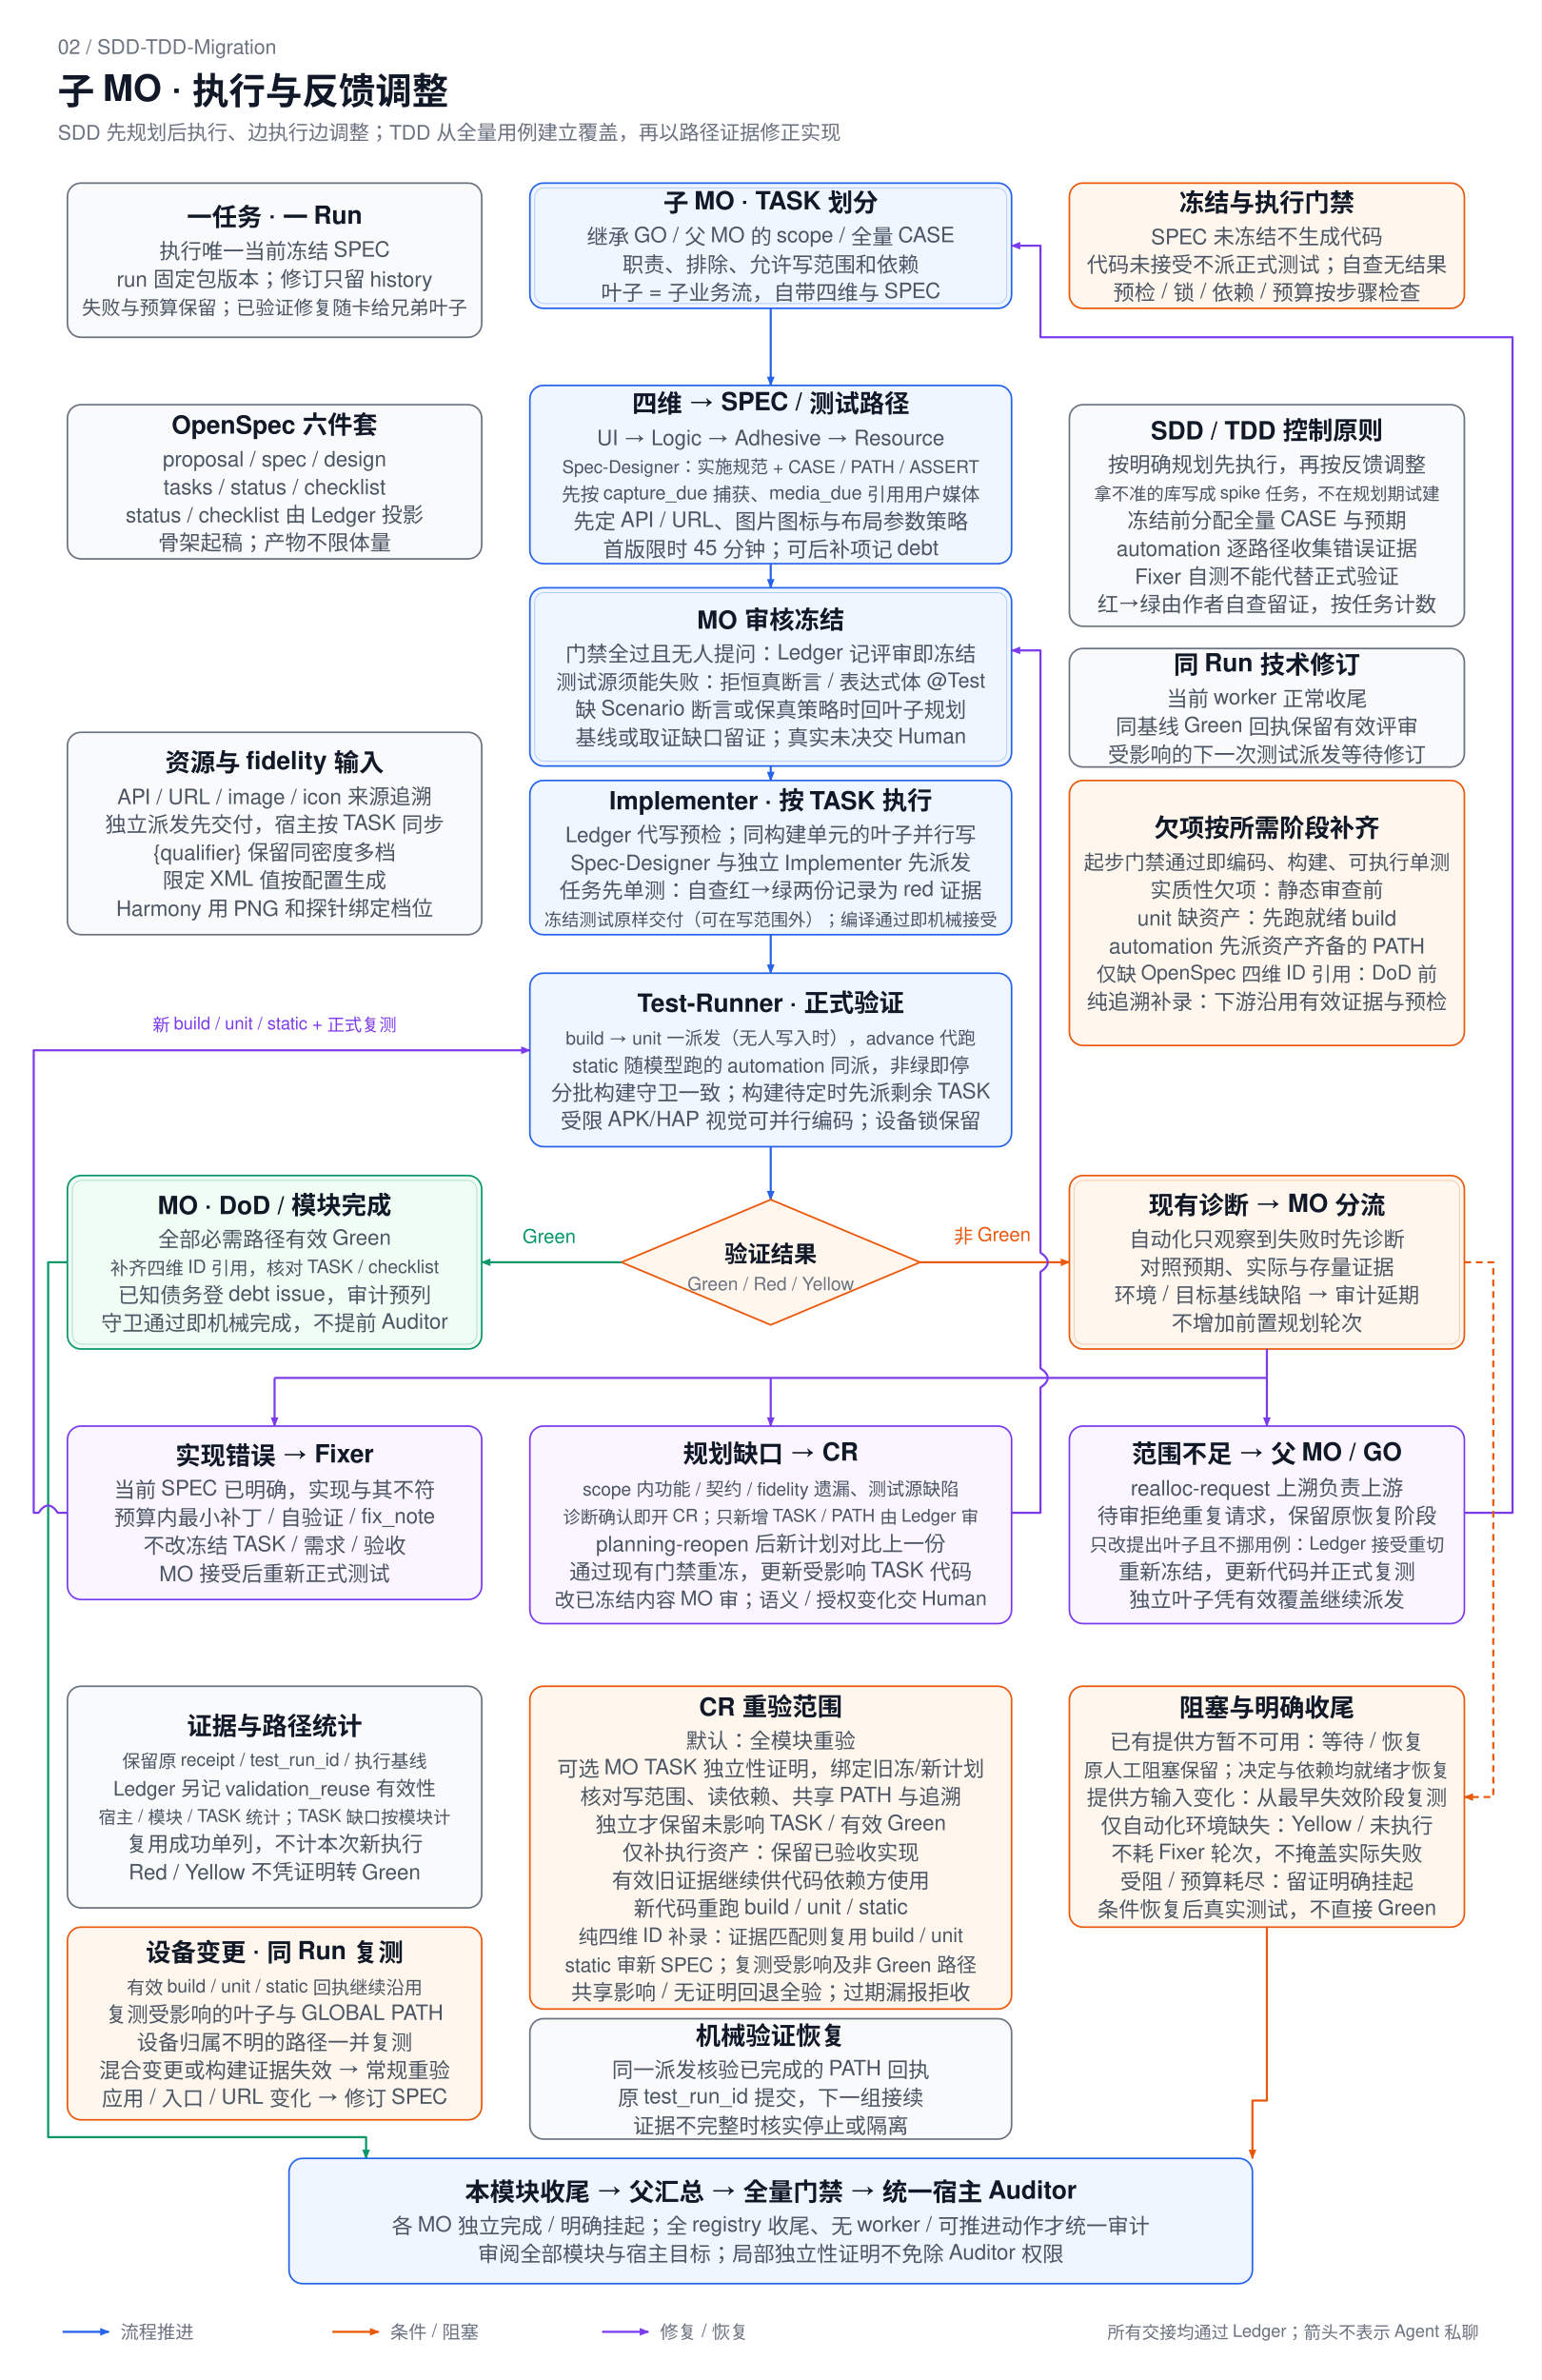
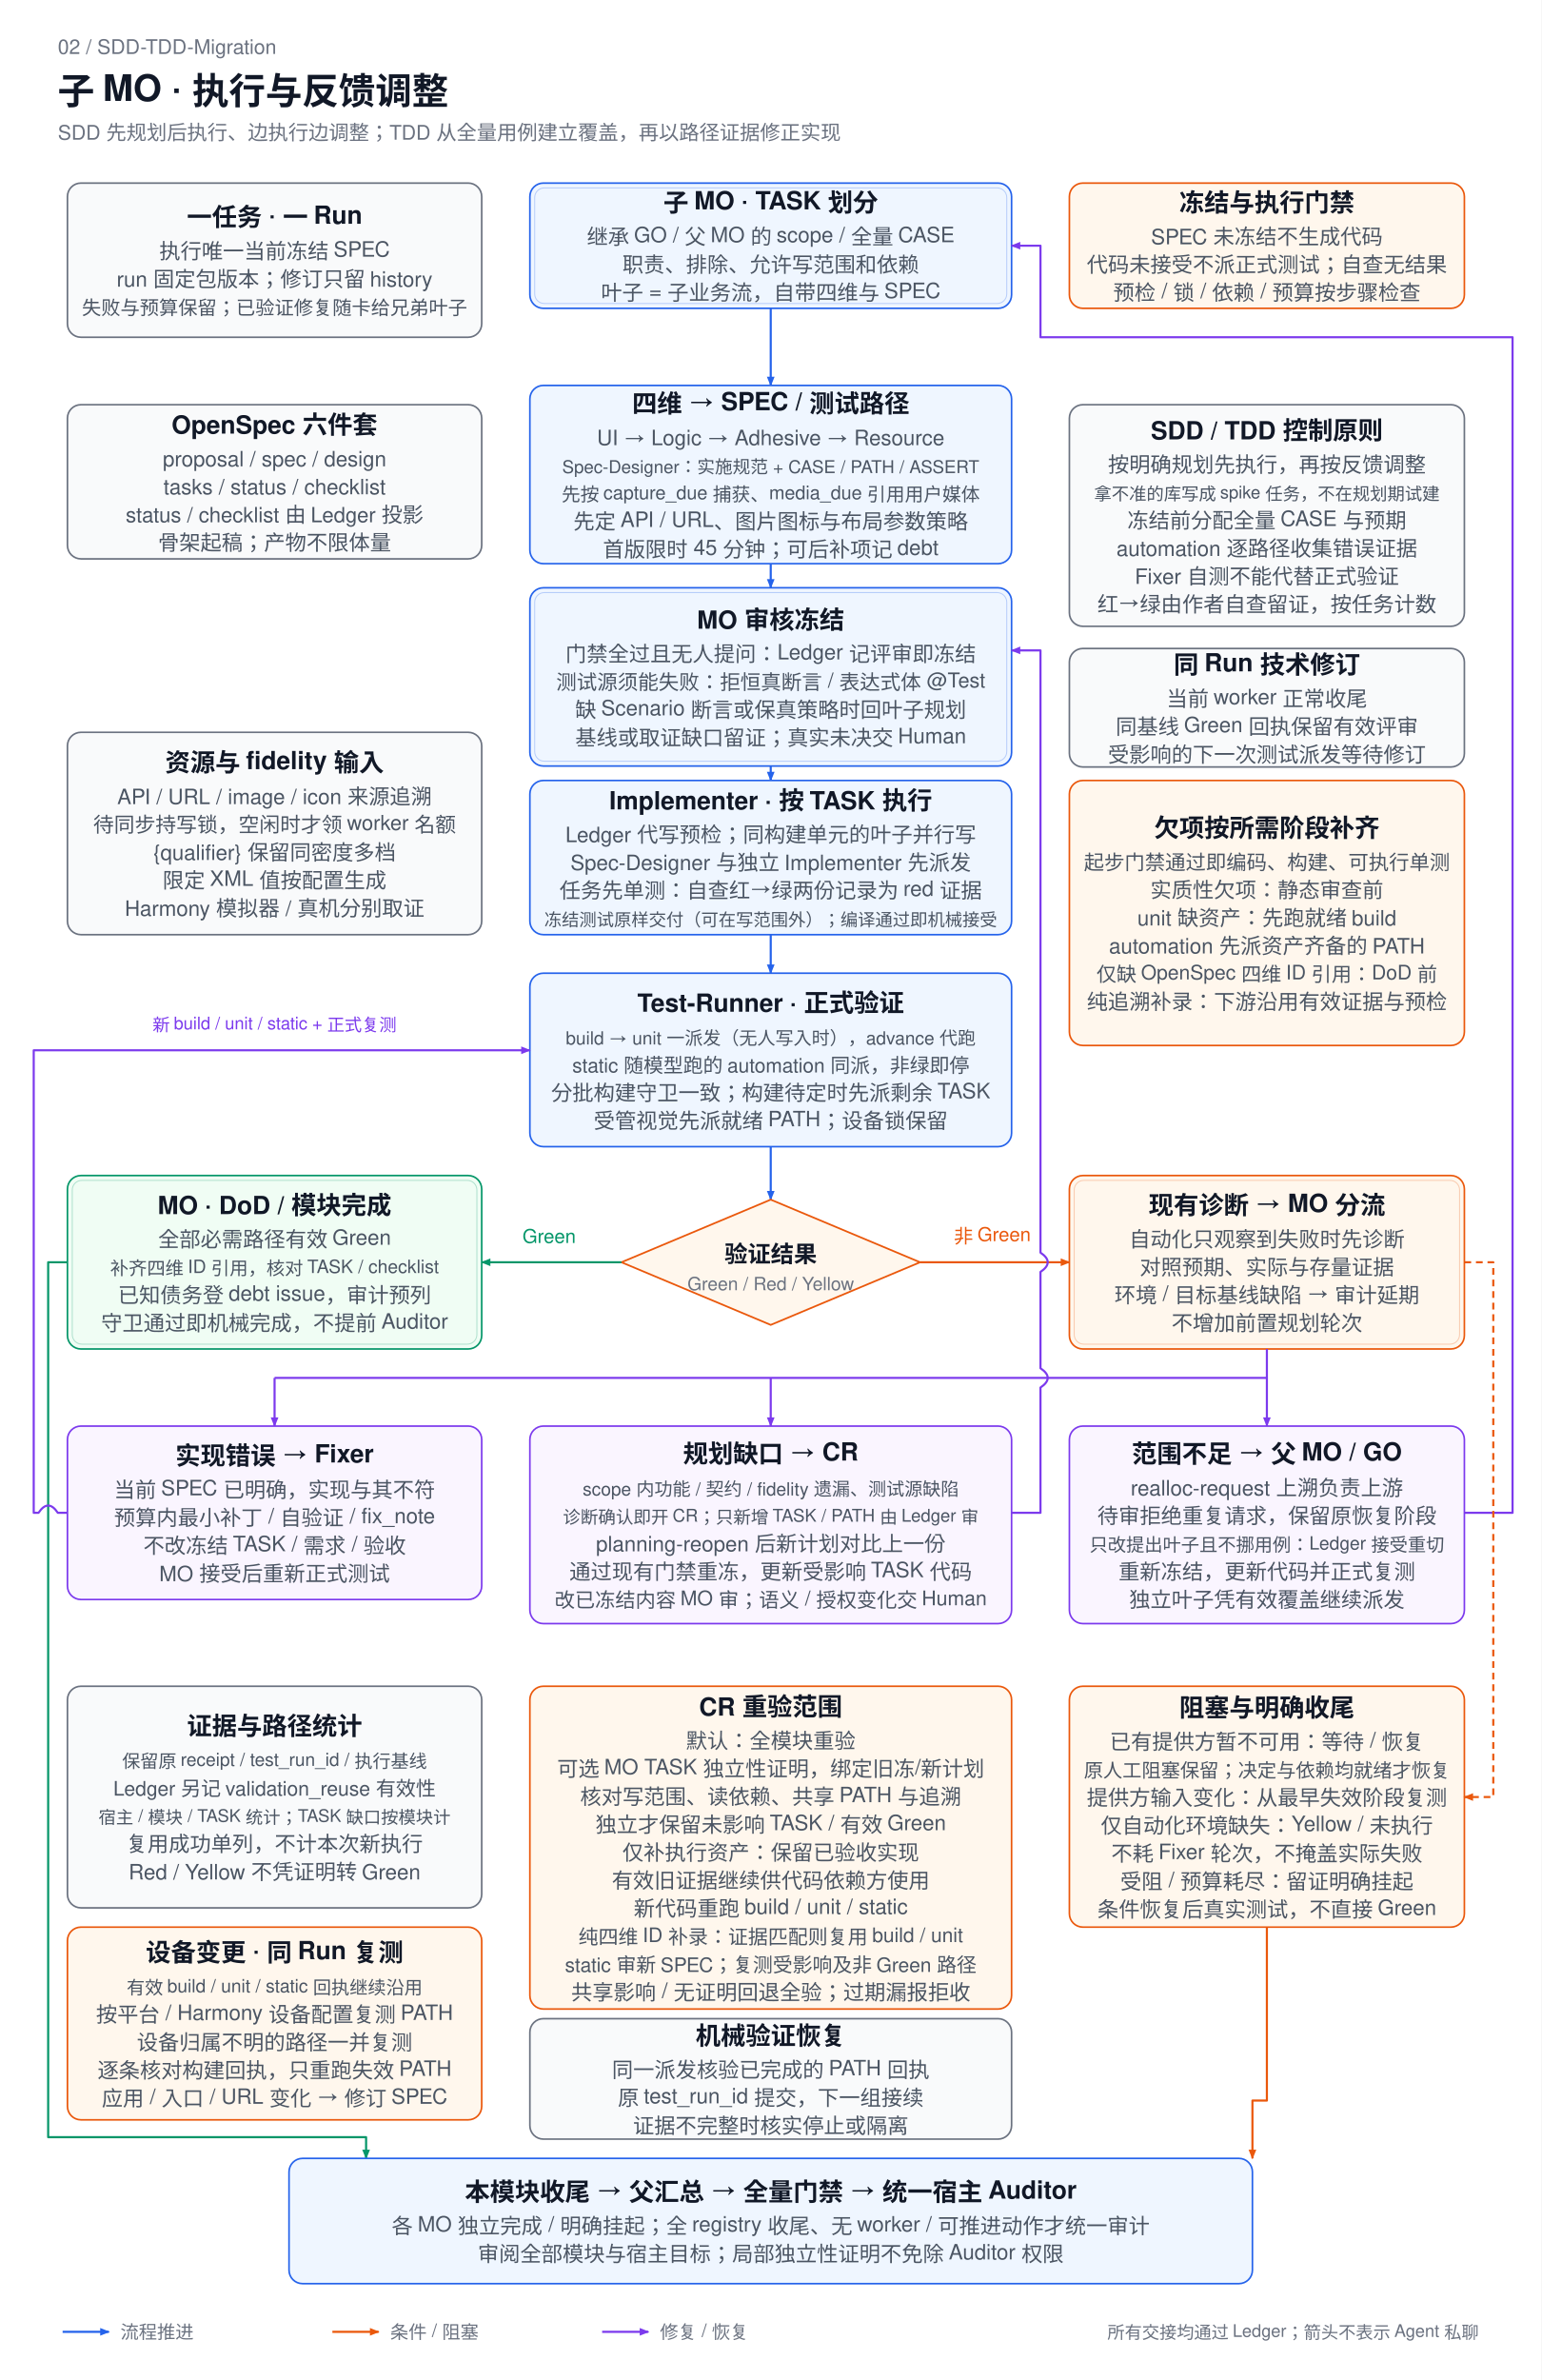
<svg xmlns="http://www.w3.org/2000/svg" width="1600" height="2470" viewBox="0 0 1600 2470" role="img" aria-labelledby="title desc">
  <style>text {font-family: "Helvetica Neue", Helvetica, Arial, "PingFang SC", "Microsoft YaHei", sans-serif;}</style>
  <defs>
    <marker id="arrow-blue" markerWidth="10" markerHeight="8" refX="9" refY="4" orient="auto" markerUnits="userSpaceOnUse">
      <path d="M0,0 L10,4 L0,8 Z" fill="#2563eb" />
    </marker>
    <marker id="arrow-orange" markerWidth="10" markerHeight="8" refX="9" refY="4" orient="auto" markerUnits="userSpaceOnUse">
      <path d="M0,0 L10,4 L0,8 Z" fill="#ea580c" />
    </marker>
    <marker id="arrow-green" markerWidth="10" markerHeight="8" refX="9" refY="4" orient="auto" markerUnits="userSpaceOnUse">
      <path d="M0,0 L10,4 L0,8 Z" fill="#059669" />
    </marker>
    <marker id="arrow-purple" markerWidth="10" markerHeight="8" refX="9" refY="4" orient="auto" markerUnits="userSpaceOnUse">
      <path d="M0,0 L10,4 L0,8 Z" fill="#7c3aed" />
    </marker>
    <marker id="arrow-gray" markerWidth="10" markerHeight="8" refX="9" refY="4" orient="auto" markerUnits="userSpaceOnUse">
      <path d="M0,0 L10,4 L0,8 Z" fill="#6b7280" />
    </marker>
  </defs>
  <rect width="1600" height="2470" fill="white" />
  <text x="60" y="56" font-size="21.00" fill="#6b7280" text-anchor="start" font-weight="400">02  /  SDD-TDD-Migration</text>
  <text x="60" y="108" font-size="38.00" fill="#111827" text-anchor="start" font-weight="700">子 MO · 执行与反馈调整</text>
  <text x="60" y="145" font-size="21.00" fill="#6b7280" text-anchor="start" font-weight="400">SDD 先规划后执行、边执行边调整；TDD 从全量用例建立覆盖，再以路径证据修正实现</text>
  <rect x="550" y="190" width="500" height="130" rx="14" fill="#eff6ff" stroke="#2563eb" stroke-width="1.7" />
  <rect x="555" y="195" width="490" height="120" rx="10" fill="none" stroke="#2563eb" stroke-opacity="0.28" />
  <text x="800.0" y="219.5" font-size="26.00" fill="#111827" text-anchor="middle" font-weight="650">子 MO · TASK 划分</text>
  <text x="800.0" y="253.5" font-size="22.00" fill="#4b5563" text-anchor="middle" font-weight="400">继承 GO / 父 MO 的 scope / 全量 CASE</text>
  <text x="800.0" y="282.5" font-size="22.00" fill="#4b5563" text-anchor="middle" font-weight="400">职责、排除、允许写范围和依赖</text>
  <text x="800.0" y="311.5" font-size="22.00" fill="#4b5563" text-anchor="middle" font-weight="400">叶子 = 子业务流，自带四维与 SPEC</text>
  <path d="M800,320 L800,400" fill="none" stroke="#2563eb" stroke-width="2.2" stroke-linejoin="round" marker-end="url(#arrow-blue)" />
  <rect x="550" y="400" width="500" height="185" rx="14" fill="#eff6ff" stroke="#2563eb" stroke-width="1.7" />
  <text x="800.0" y="428.0" font-size="26.00" fill="#111827" text-anchor="middle" font-weight="650">四维 → SPEC / 测试路径</text>
  <text x="800.0" y="462.0" font-size="22.00" fill="#4b5563" text-anchor="middle" font-weight="400">UI → Logic → Adhesive → Resource</text>
  <text x="800.0" y="491.0" font-size="18.42" fill="#4b5563" text-anchor="middle" font-weight="400">Spec-Designer：实施规范 + CASE / PATH / ASSERT</text>
  <text x="800.0" y="520.0" font-size="19.49" fill="#4b5563" text-anchor="middle" font-weight="400">先按 capture_due 捕获、media_due 引用用户媒体</text>
  <text x="800.0" y="549.0" font-size="22.00" fill="#4b5563" text-anchor="middle" font-weight="400">先定 API / URL、图片图标与布局参数策略</text>
  <text x="800.0" y="578.0" font-size="22.00" fill="#4b5563" text-anchor="middle" font-weight="400">首版限时 45 分钟；可后补项记 debt</text>
  <path d="M800,585 L800,610" fill="none" stroke="#2563eb" stroke-width="2.2" stroke-linejoin="round" marker-end="url(#arrow-blue)" />
  <rect x="550" y="610" width="500" height="185" rx="14" fill="#eff6ff" stroke="#2563eb" stroke-width="1.7" />
  <rect x="555" y="615" width="490" height="175" rx="10" fill="none" stroke="#2563eb" stroke-opacity="0.28" />
  <text x="800.0" y="652.5" font-size="26.00" fill="#111827" text-anchor="middle" font-weight="650">MO 审核冻结</text>
  <text x="800.0" y="686.5" font-size="22.00" fill="#4b5563" text-anchor="middle" font-weight="400">门禁全过且无人提问：Ledger 记评审即冻结</text>
  <text x="800.0" y="715.5" font-size="21.24" fill="#4b5563" text-anchor="middle" font-weight="400">测试源须能失败：拒恒真断言 / 表达式体 @Test</text>
  <text x="800.0" y="744.5" font-size="22.00" fill="#4b5563" text-anchor="middle" font-weight="400">缺 Scenario 断言或保真策略时回叶子规划</text>
  <text x="800.0" y="773.5" font-size="22.00" fill="#4b5563" text-anchor="middle" font-weight="400">基线或取证缺口留证；真实未决交 Human</text>
  <path d="M800,795 L800,810" fill="none" stroke="#2563eb" stroke-width="2.2" stroke-linejoin="round" marker-end="url(#arrow-blue)" />
  <rect x="550" y="810" width="500" height="160" rx="14" fill="#eff6ff" stroke="#2563eb" stroke-width="1.7" />
  <text x="800.0" y="840.0" font-size="26.00" fill="#111827" text-anchor="middle" font-weight="650">Implementer · 按 TASK 执行</text>
  <text x="800.0" y="874.0" font-size="22.00" fill="#4b5563" text-anchor="middle" font-weight="400">Ledger 代写预检；同构建单元的叶子并行写</text>
  <text x="800.0" y="903.0" font-size="21.97" fill="#4b5563" text-anchor="middle" font-weight="400">Spec-Designer 与独立 Implementer 先派发</text>
  <text x="800.0" y="932.0" font-size="22.00" fill="#4b5563" text-anchor="middle" font-weight="400">任务先单测：自查红→绿两份记录为 red 证据</text>
  <text x="800.0" y="961.0" font-size="18.08" fill="#4b5563" text-anchor="middle" font-weight="400">冻结测试原样交付（可在写范围外）；编译通过即机械接受</text>
  <path d="M800,970 L800,1010" fill="none" stroke="#2563eb" stroke-width="2.2" stroke-linejoin="round" marker-end="url(#arrow-blue)" />
  <rect x="550" y="1010" width="500" height="180" rx="14" fill="#eff6ff" stroke="#2563eb" stroke-width="1.7" />
  <text x="800.0" y="1050.0" font-size="26.00" fill="#111827" text-anchor="middle" font-weight="650">Test-Runner · 正式验证</text>
  <text x="800.0" y="1084.0" font-size="18.82" fill="#4b5563" text-anchor="middle" font-weight="400">build → unit 一派发（无人写入时），advance 代跑</text>
  <text x="800.0" y="1113.0" font-size="20.59" fill="#4b5563" text-anchor="middle" font-weight="400">static 随模型跑的 automation 同派，非绿即停</text>
  <text x="800.0" y="1142.0" font-size="22.00" fill="#4b5563" text-anchor="middle" font-weight="400">分批构建守卫一致；构建待定时先派剩余 TASK</text>
-   <text x="800.0" y="1171.0" font-size="22.00" fill="#4b5563" text-anchor="middle" font-weight="400">受限 APK/HAP 视觉可并行编码；设备锁保留</text>
+   <text x="800.0" y="1171.0" font-size="22.00" fill="#4b5563" text-anchor="middle" font-weight="400">受管视觉先派就绪 PATH；设备锁保留</text>
  <path d="M800,1190 L800,1245" fill="none" stroke="#2563eb" stroke-width="2.2" stroke-linejoin="round" marker-end="url(#arrow-blue)" />
  <path d="M800,1245.0 L955.0,1310 L800,1375.0 L645.0,1310 Z" fill="#fff7ed" stroke="#ea580c" stroke-width="1.8" />
  <text x="800" y="1310" font-size="24.00" fill="#111827" text-anchor="middle" font-weight="650">验证结果</text>
  <text x="800" y="1339" font-size="19.00" fill="#6b7280" text-anchor="middle" font-weight="400">Green / Red / Yellow</text>
  <path d="M645,1310 L500,1310" fill="none" stroke="#059669" stroke-width="2.2" stroke-linejoin="round" marker-end="url(#arrow-green)" />
  <rect x="532.5" y="1270" width="75.0" height="29" rx="4" fill="white" opacity="0.97" />
  <text x="570" y="1290" font-size="20.00" fill="#059669" text-anchor="middle" font-weight="400">Green</text>
  <rect x="70" y="1220" width="430" height="180" rx="14" fill="#f0fdf4" stroke="#059669" stroke-width="1.7" />
  <rect x="75" y="1225" width="420" height="170" rx="10" fill="none" stroke="#059669" stroke-opacity="0.28" />
  <text x="285.0" y="1260.0" font-size="26.00" fill="#111827" text-anchor="middle" font-weight="650">MO · DoD / 模块完成</text>
  <text x="285.0" y="1294.0" font-size="22.00" fill="#4b5563" text-anchor="middle" font-weight="400">全部必需路径有效 Green</text>
  <text x="285.0" y="1323.0" font-size="19.07" fill="#4b5563" text-anchor="middle" font-weight="400">补齐四维 ID 引用，核对 TASK / checklist</text>
  <text x="285.0" y="1352.0" font-size="22.00" fill="#4b5563" text-anchor="middle" font-weight="400">已知债务登 debt issue，审计预列</text>
  <text x="285.0" y="1381.0" font-size="22.00" fill="#4b5563" text-anchor="middle" font-weight="400">守卫通过即机械完成，不提前 Auditor</text>
  <path d="M70,1310 L50,1310 L50,2218 L380,2218 L380,2240" fill="none" stroke="#059669" stroke-width="2.2" stroke-linejoin="round" marker-end="url(#arrow-green)" />
  <path d="M955,1310 L1110,1310" fill="none" stroke="#ea580c" stroke-width="2.2" stroke-linejoin="round" marker-end="url(#arrow-orange)" />
  <rect x="976.8" y="1270" width="106.4" height="29" rx="4" fill="white" opacity="0.97" />
  <text x="1030" y="1290" font-size="20.00" fill="#ea580c" text-anchor="middle" font-weight="400">非 Green</text>
  <rect x="1110" y="1220" width="410" height="180" rx="14" fill="#fff7ed" stroke="#ea580c" stroke-width="1.7" />
  <rect x="1115" y="1225" width="400" height="170" rx="10" fill="none" stroke="#ea580c" stroke-opacity="0.28" />
  <text x="1315.0" y="1260.0" font-size="26.00" fill="#111827" text-anchor="middle" font-weight="650">现有诊断 → MO 分流</text>
  <text x="1315.0" y="1294.0" font-size="22.00" fill="#4b5563" text-anchor="middle" font-weight="400">自动化只观察到失败时先诊断</text>
  <text x="1315.0" y="1323.0" font-size="22.00" fill="#4b5563" text-anchor="middle" font-weight="400">对照预期、实际与存量证据</text>
  <text x="1315.0" y="1352.0" font-size="22.00" fill="#4b5563" text-anchor="middle" font-weight="400">环境 / 目标基线缺陷 → 审计延期</text>
  <text x="1315.0" y="1381.0" font-size="22.00" fill="#4b5563" text-anchor="middle" font-weight="400">不增加前置规划轮次</text>
  <path d="M1315,1400 L1315,1430 L285,1430" fill="none" stroke="#7c3aed" stroke-width="2.2" stroke-linejoin="round" />
  <path d="M285,1430 L285,1480" fill="none" stroke="#7c3aed" stroke-width="2.2" stroke-linejoin="round" marker-end="url(#arrow-purple)" />
  <path d="M800,1430 L800,1480" fill="none" stroke="#7c3aed" stroke-width="2.2" stroke-linejoin="round" marker-end="url(#arrow-purple)" />
  <path d="M1315,1430 L1315,1480" fill="none" stroke="#7c3aed" stroke-width="2.2" stroke-linejoin="round" marker-end="url(#arrow-purple)" />
  <rect x="70" y="1480" width="430" height="180" rx="14" fill="#faf5ff" stroke="#7c3aed" stroke-width="1.7" />
  <text x="285.0" y="1520.0" font-size="26.00" fill="#111827" text-anchor="middle" font-weight="650">实现错误 → Fixer</text>
  <text x="285.0" y="1554.0" font-size="22.00" fill="#4b5563" text-anchor="middle" font-weight="400">当前 SPEC 已明确，实现与其不符</text>
  <text x="285.0" y="1583.0" font-size="22.00" fill="#4b5563" text-anchor="middle" font-weight="400">预算内最小补丁 / 自验证 / fix_note</text>
  <text x="285.0" y="1612.0" font-size="22.00" fill="#4b5563" text-anchor="middle" font-weight="400">不改冻结 TASK / 需求 / 验收</text>
  <text x="285.0" y="1641.0" font-size="22.00" fill="#4b5563" text-anchor="middle" font-weight="400">MO 接受后重新正式测试</text>
  <path d="M70,1570 L60,1570 Q50,1555 40,1570 L35,1570 L35,1090 L550,1090" fill="none" stroke="#7c3aed" stroke-width="2.2" stroke-linejoin="round" marker-end="url(#arrow-purple)" />
  <rect x="102.75" y="1052" width="364.5" height="27" rx="4" fill="white" opacity="0.97" />
  <text x="285" y="1070" font-size="18.00" fill="#7c3aed" text-anchor="middle" font-weight="400">新 build / unit / static + 正式复测</text>
  <rect x="550" y="1480" width="500" height="205" rx="14" fill="#faf5ff" stroke="#7c3aed" stroke-width="1.7" />
  <text x="800.0" y="1518.0" font-size="26.00" fill="#111827" text-anchor="middle" font-weight="650">规划缺口 → CR</text>
  <text x="800.0" y="1552.0" font-size="18.82" fill="#4b5563" text-anchor="middle" font-weight="400">scope 内功能 / 契约 / fidelity 遗漏、测试源缺陷</text>
  <text x="800.0" y="1581.0" font-size="18.30" fill="#4b5563" text-anchor="middle" font-weight="400">诊断确认即开 CR；只新增 TASK / PATH 由 Ledger 审</text>
  <text x="800.0" y="1610.0" font-size="22.00" fill="#4b5563" text-anchor="middle" font-weight="400">planning-reopen 后新计划对比上一份</text>
  <text x="800.0" y="1639.0" font-size="22.00" fill="#4b5563" text-anchor="middle" font-weight="400">通过现有门禁重冻，更新受影响 TASK 代码</text>
  <text x="800.0" y="1668.0" font-size="20.97" fill="#4b5563" text-anchor="middle" font-weight="400">改已冻结内容 MO 审；语义 / 授权变化交 Human</text>
  <path d="M1050,1570 L1080,1570 L1080,1440 Q1095,1430 1080,1420 L1080,1320 Q1095,1310 1080,1300 L1080,675 L1050,675" fill="none" stroke="#7c3aed" stroke-width="2.2" stroke-linejoin="round" marker-end="url(#arrow-purple)" />
  <rect x="1110" y="1480" width="410" height="205" rx="14" fill="#faf5ff" stroke="#7c3aed" stroke-width="1.7" />
  <text x="1315.0" y="1518.0" font-size="26.00" fill="#111827" text-anchor="middle" font-weight="650">范围不足 → 父 MO / GO</text>
  <text x="1315.0" y="1552.0" font-size="22.00" fill="#4b5563" text-anchor="middle" font-weight="400">realloc-request 上溯负责上游</text>
  <text x="1315.0" y="1581.0" font-size="22.00" fill="#4b5563" text-anchor="middle" font-weight="400">待审拒绝重复请求，保留原恢复阶段</text>
  <text x="1315.0" y="1610.0" font-size="19.01" fill="#4b5563" text-anchor="middle" font-weight="400">只改提出叶子且不挪用例：Ledger 接受重切</text>
  <text x="1315.0" y="1639.0" font-size="22.00" fill="#4b5563" text-anchor="middle" font-weight="400">重新冻结，更新代码并正式复测</text>
  <text x="1315.0" y="1668.0" font-size="22.00" fill="#4b5563" text-anchor="middle" font-weight="400">独立叶子凭有效覆盖继续派发</text>
  <path d="M1520,1570 L1570,1570 L1570,350 L1080,350 L1080,255 L1050,255" fill="none" stroke="#7c3aed" stroke-width="2.2" stroke-linejoin="round" marker-end="url(#arrow-purple)" />
  <rect x="550" y="1750" width="500" height="335" rx="14" fill="#fff7ed" stroke="#ea580c" stroke-width="1.7" />
  <text x="800.0" y="1780.5" font-size="26.00" fill="#111827" text-anchor="middle" font-weight="650">CR 重验范围</text>
  <text x="800.0" y="1814.5" font-size="22.00" fill="#4b5563" text-anchor="middle" font-weight="400">默认：全模块重验</text>
  <text x="800.0" y="1843.5" font-size="22.00" fill="#4b5563" text-anchor="middle" font-weight="400">可选 MO TASK 独立性证明，绑定旧冻/新计划</text>
  <text x="800.0" y="1872.5" font-size="22.00" fill="#4b5563" text-anchor="middle" font-weight="400">核对写范围、读依赖、共享 PATH 与追溯</text>
  <text x="800.0" y="1901.5" font-size="22.00" fill="#4b5563" text-anchor="middle" font-weight="400">独立才保留未影响 TASK / 有效 Green</text>
  <text x="800.0" y="1930.5" font-size="22.00" fill="#4b5563" text-anchor="middle" font-weight="400">仅补执行资产：保留已验收实现</text>
  <text x="800.0" y="1959.5" font-size="22.00" fill="#4b5563" text-anchor="middle" font-weight="400">有效旧证据继续供代码依赖方使用</text>
  <text x="800.0" y="1988.5" font-size="22.00" fill="#4b5563" text-anchor="middle" font-weight="400">新代码重跑 build / unit / static</text>
  <text x="800.0" y="2017.5" font-size="20.71" fill="#4b5563" text-anchor="middle" font-weight="400">纯四维 ID 补录：证据匹配则复用 build / unit</text>
  <text x="800.0" y="2046.5" font-size="20.59" fill="#4b5563" text-anchor="middle" font-weight="400">static 审新 SPEC；复测受影响及非 Green 路径</text>
  <text x="800.0" y="2075.5" font-size="22.00" fill="#4b5563" text-anchor="middle" font-weight="400">共享影响 / 无证明回退全验；过期漏报拒收</text>
  <rect x="70" y="1750" width="430" height="230" rx="14" fill="#f9fafb" stroke="#6b7280" stroke-width="1.7" />
  <text x="285.0" y="1800.5" font-size="26.00" fill="#111827" text-anchor="middle" font-weight="650">证据与路径统计</text>
  <text x="285.0" y="1834.5" font-size="18.82" fill="#4b5563" text-anchor="middle" font-weight="400">保留原 receipt / test_run_id / 执行基线</text>
  <text x="285.0" y="1863.5" font-size="20.78" fill="#4b5563" text-anchor="middle" font-weight="400">Ledger 另记 validation_reuse 有效性</text>
  <text x="285.0" y="1892.5" font-size="18.08" fill="#4b5563" text-anchor="middle" font-weight="400">宿主 / 模块 / TASK 统计；TASK 缺口按模块计</text>
  <text x="285.0" y="1921.5" font-size="22.00" fill="#4b5563" text-anchor="middle" font-weight="400">复用成功单列，不计本次新执行</text>
  <text x="285.0" y="1950.5" font-size="22.00" fill="#4b5563" text-anchor="middle" font-weight="400">Red / Yellow 不凭证明转 Green</text>
  <rect x="70" y="2000" width="430" height="200" rx="14" fill="#fff7ed" stroke="#ea580c" stroke-width="1.7" />
  <text x="285.0" y="2035.5" font-size="26.00" fill="#111827" text-anchor="middle" font-weight="650">设备变更 · 同 Run 复测</text>
  <text x="285.0" y="2069.5" font-size="18.95" fill="#4b5563" text-anchor="middle" font-weight="400">有效 build / unit / static 回执继续沿用</text>
-   <text x="285.0" y="2098.5" font-size="22.00" fill="#4b5563" text-anchor="middle" font-weight="400">复测受影响的叶子与 GLOBAL PATH</text>
+   <text x="285.0" y="2098.5" font-size="22.00" fill="#4b5563" text-anchor="middle" font-weight="400">按平台 / Harmony 设备配置复测 PATH</text>
  <text x="285.0" y="2127.5" font-size="22.00" fill="#4b5563" text-anchor="middle" font-weight="400">设备归属不明的路径一并复测</text>
-   <text x="285.0" y="2156.5" font-size="22.00" fill="#4b5563" text-anchor="middle" font-weight="400">混合变更或构建证据失效 → 常规重验</text>
+   <text x="285.0" y="2156.5" font-size="22.00" fill="#4b5563" text-anchor="middle" font-weight="400">逐条核对构建回执，只重跑失效 PATH</text>
  <text x="285.0" y="2185.5" font-size="21.91" fill="#4b5563" text-anchor="middle" font-weight="400">应用 / 入口 / URL 变化 → 修订 SPEC</text>
  <rect x="550" y="2095" width="500" height="125" rx="14" fill="#f9fafb" stroke="#6b7280" stroke-width="1.7" />
  <text x="800.0" y="2122.0" font-size="26.00" fill="#111827" text-anchor="middle" font-weight="650">机械验证恢复</text>
  <text x="800.0" y="2156.0" font-size="22.00" fill="#4b5563" text-anchor="middle" font-weight="400">同一派发核验已完成的 PATH 回执</text>
  <text x="800.0" y="2185.0" font-size="22.00" fill="#4b5563" text-anchor="middle" font-weight="400">原 test_run_id 提交，下一组接续</text>
  <text x="800.0" y="2214.0" font-size="22.00" fill="#4b5563" text-anchor="middle" font-weight="400">证据不完整时核实停止或隔离</text>
  <rect x="1110" y="1750" width="410" height="250" rx="14" fill="#fff7ed" stroke="#ea580c" stroke-width="1.7" />
  <text x="1315.0" y="1781.5" font-size="26.00" fill="#111827" text-anchor="middle" font-weight="650">阻塞与明确收尾</text>
  <text x="1315.0" y="1815.5" font-size="22.00" fill="#4b5563" text-anchor="middle" font-weight="400">已有提供方暂不可用：等待 / 恢复</text>
  <text x="1315.0" y="1844.5" font-size="20.00" fill="#4b5563" text-anchor="middle" font-weight="400">原人工阻塞保留；决定与依赖均就绪才恢复</text>
  <text x="1315.0" y="1873.5" font-size="22.00" fill="#4b5563" text-anchor="middle" font-weight="400">提供方输入变化：从最早失效阶段复测</text>
  <text x="1315.0" y="1902.5" font-size="22.00" fill="#4b5563" text-anchor="middle" font-weight="400">仅自动化环境缺失：Yellow / 未执行</text>
  <text x="1315.0" y="1931.5" font-size="22.00" fill="#4b5563" text-anchor="middle" font-weight="400">不耗 Fixer 轮次，不掩盖实际失败</text>
  <text x="1315.0" y="1960.5" font-size="22.00" fill="#4b5563" text-anchor="middle" font-weight="400">受阻 / 预算耗尽：留证明确挂起</text>
  <text x="1315.0" y="1989.5" font-size="22.00" fill="#4b5563" text-anchor="middle" font-weight="400">条件恢复后真实测试，不直接 Green</text>
  <path d="M1520,1310 L1550,1310 L1550,1865 L1520,1865" fill="none" stroke="#ea580c" stroke-width="2.2" stroke-linejoin="round" stroke-dasharray="7 5" marker-end="url(#arrow-orange)" />
  <path d="M1315,2000 L1315,2180 L1300,2180 L1300,2240" fill="none" stroke="#ea580c" stroke-width="2.2" stroke-linejoin="round" marker-end="url(#arrow-orange)" />
  <rect x="300" y="2240" width="1000" height="130" rx="14" fill="#eff6ff" stroke="#2563eb" stroke-width="1.7" />
  <text x="800.0" y="2284.0" font-size="26.00" fill="#111827" text-anchor="middle" font-weight="650">本模块收尾 → 父汇总 → 全量门禁 → 统一宿主 Auditor</text>
  <text x="800.0" y="2318.0" font-size="22.00" fill="#4b5563" text-anchor="middle" font-weight="400">各 MO 独立完成 / 明确挂起；全 registry 收尾、无 worker / 可推进动作才统一审计</text>
  <text x="800.0" y="2347.0" font-size="22.00" fill="#4b5563" text-anchor="middle" font-weight="400">审阅全部模块与宿主目标；局部独立性证明不免除 Auditor 权限</text>
  <rect x="70" y="190" width="430" height="160" rx="14" fill="#f9fafb" stroke="#6b7280" stroke-width="1.7" />
  <text x="285.0" y="234.5" font-size="26.00" fill="#111827" text-anchor="middle" font-weight="650">一任务 · 一 Run</text>
  <text x="285.0" y="268.5" font-size="22.00" fill="#4b5563" text-anchor="middle" font-weight="400">执行唯一当前冻结 SPEC</text>
  <text x="285.0" y="297.5" font-size="22.00" fill="#4b5563" text-anchor="middle" font-weight="400">run 固定包版本；修订只留 history</text>
  <text x="285.0" y="326.5" font-size="20.00" fill="#4b5563" text-anchor="middle" font-weight="400">失败与预算保留；已验证修复随卡给兄弟叶子</text>
  <rect x="70" y="420" width="430" height="160" rx="14" fill="#f9fafb" stroke="#6b7280" stroke-width="1.7" />
  <text x="285.0" y="450.0" font-size="26.00" fill="#111827" text-anchor="middle" font-weight="650">OpenSpec 六件套</text>
  <text x="285.0" y="484.0" font-size="22.00" fill="#4b5563" text-anchor="middle" font-weight="400">proposal / spec / design</text>
  <text x="285.0" y="513.0" font-size="22.00" fill="#4b5563" text-anchor="middle" font-weight="400">tasks / status / checklist</text>
  <text x="285.0" y="542.0" font-size="21.75" fill="#4b5563" text-anchor="middle" font-weight="400">status / checklist 由 Ledger 投影</text>
  <text x="285.0" y="571.0" font-size="22.00" fill="#4b5563" text-anchor="middle" font-weight="400">骨架起稿；产物不限体量</text>
  <rect x="70" y="760" width="430" height="210" rx="14" fill="#f9fafb" stroke="#6b7280" stroke-width="1.7" />
  <text x="285.0" y="800.5" font-size="26.00" fill="#111827" text-anchor="middle" font-weight="650">资源与 fidelity 输入</text>
  <text x="285.0" y="834.5" font-size="21.92" fill="#4b5563" text-anchor="middle" font-weight="400">API / URL / image / icon 来源追溯</text>
-   <text x="285.0" y="863.5" font-size="22.00" fill="#4b5563" text-anchor="middle" font-weight="400">独立派发先交付，宿主按 TASK 同步</text>
+   <text x="285.0" y="863.5" font-size="21.55" fill="#4b5563" text-anchor="middle" font-weight="400">待同步持写锁，空闲时才领 worker 名额</text>
  <text x="285.0" y="892.5" font-size="22.00" fill="#4b5563" text-anchor="middle" font-weight="400">{qualifier} 保留同密度多档</text>
  <text x="285.0" y="921.5" font-size="22.00" fill="#4b5563" text-anchor="middle" font-weight="400">限定 XML 值按配置生成</text>
-   <text x="285.0" y="950.5" font-size="22.00" fill="#4b5563" text-anchor="middle" font-weight="400">Harmony 用 PNG 和探针绑定档位</text>
+   <text x="285.0" y="950.5" font-size="22.00" fill="#4b5563" text-anchor="middle" font-weight="400">Harmony 模拟器 / 真机分别取证</text>
  <rect x="1110" y="190" width="410" height="130" rx="14" fill="#fff7ed" stroke="#ea580c" stroke-width="1.7" />
  <text x="1315.0" y="219.5" font-size="26.00" fill="#111827" text-anchor="middle" font-weight="650">冻结与执行门禁</text>
  <text x="1315.0" y="253.5" font-size="22.00" fill="#4b5563" text-anchor="middle" font-weight="400">SPEC 未冻结不生成代码</text>
  <text x="1315.0" y="282.5" font-size="22.00" fill="#4b5563" text-anchor="middle" font-weight="400">代码未接受不派正式测试；自查无结果</text>
  <text x="1315.0" y="311.5" font-size="22.00" fill="#4b5563" text-anchor="middle" font-weight="400">预检 / 锁 / 依赖 / 预算按步骤检查</text>
  <rect x="1110" y="420" width="410" height="230" rx="14" fill="#f9fafb" stroke="#6b7280" stroke-width="1.7" />
  <text x="1315.0" y="456.0" font-size="26.00" fill="#111827" text-anchor="middle" font-weight="650">SDD / TDD 控制原则</text>
  <text x="1315.0" y="490.0" font-size="22.00" fill="#4b5563" text-anchor="middle" font-weight="400">按明确规划先执行，再按反馈调整</text>
  <text x="1315.0" y="519.0" font-size="18.10" fill="#4b5563" text-anchor="middle" font-weight="400">拿不准的库写成 spike 任务，不在规划期试建</text>
  <text x="1315.0" y="548.0" font-size="22.00" fill="#4b5563" text-anchor="middle" font-weight="400">冻结前分配全量 CASE 与预期</text>
  <text x="1315.0" y="577.0" font-size="22.00" fill="#4b5563" text-anchor="middle" font-weight="400">automation 逐路径收集错误证据</text>
  <text x="1315.0" y="606.0" font-size="22.00" fill="#4b5563" text-anchor="middle" font-weight="400">Fixer 自测不能代替正式验证</text>
  <text x="1315.0" y="635.0" font-size="22.00" fill="#4b5563" text-anchor="middle" font-weight="400">红→绿由作者自查留证，按任务计数</text>
  <rect x="1110" y="673" width="410" height="123" rx="14" fill="#f9fafb" stroke="#6b7280" stroke-width="1.7" />
  <text x="1315.0" y="699.0" font-size="26.00" fill="#111827" text-anchor="middle" font-weight="650">同 Run 技术修订</text>
  <text x="1315.0" y="733.0" font-size="22.00" fill="#4b5563" text-anchor="middle" font-weight="400">当前 worker 正常收尾</text>
  <text x="1315.0" y="762.0" font-size="22.00" fill="#4b5563" text-anchor="middle" font-weight="400">同基线 Green 回执保留有效评审</text>
  <text x="1315.0" y="791.0" font-size="22.00" fill="#4b5563" text-anchor="middle" font-weight="400">受影响的下一次测试派发等待修订</text>
  <rect x="1110" y="810" width="410" height="275" rx="14" fill="#fff7ed" stroke="#ea580c" stroke-width="1.7" />
  <text x="1315.0" y="868.5" font-size="26.00" fill="#111827" text-anchor="middle" font-weight="650">欠项按所需阶段补齐</text>
  <text x="1315.0" y="902.5" font-size="21.11" fill="#4b5563" text-anchor="middle" font-weight="400">起步门禁通过即编码、构建、可执行单测</text>
  <text x="1315.0" y="931.5" font-size="22.00" fill="#4b5563" text-anchor="middle" font-weight="400">实质性欠项：静态审查前</text>
  <text x="1315.0" y="960.5" font-size="22.00" fill="#4b5563" text-anchor="middle" font-weight="400">unit 缺资产：先跑就绪 build</text>
  <text x="1315.0" y="989.5" font-size="22.00" fill="#4b5563" text-anchor="middle" font-weight="400">automation 先派资产齐备的 PATH</text>
  <text x="1315.0" y="1018.5" font-size="20.81" fill="#4b5563" text-anchor="middle" font-weight="400">仅缺 OpenSpec 四维 ID 引用：DoD 前</text>
  <text x="1315.0" y="1047.5" font-size="22.00" fill="#4b5563" text-anchor="middle" font-weight="400">纯追溯补录：下游沿用有效证据与预检</text>
  <path d="M65,2420 L113,2420" fill="none" stroke="#2563eb" stroke-width="2.2" stroke-linejoin="round" marker-end="url(#arrow-blue)" />
  <text x="125" y="2427" font-size="19.00" fill="#6b7280" text-anchor="start" font-weight="400">流程推进</text>
  <path d="M345,2420 L393,2420" fill="none" stroke="#ea580c" stroke-width="2.2" stroke-linejoin="round" marker-end="url(#arrow-orange)" />
  <text x="405" y="2427" font-size="19.00" fill="#6b7280" text-anchor="start" font-weight="400">条件 / 阻塞</text>
  <path d="M625,2420 L673,2420" fill="none" stroke="#7c3aed" stroke-width="2.2" stroke-linejoin="round" marker-end="url(#arrow-purple)" />
  <text x="685" y="2427" font-size="19.00" fill="#6b7280" text-anchor="start" font-weight="400">修复 / 恢复</text>
  <text x="1535" y="2427" font-size="18.00" fill="#6b7280" text-anchor="end" font-weight="400">所有交接均通过 Ledger；箭头不表示 Agent 私聊</text>
</svg>
